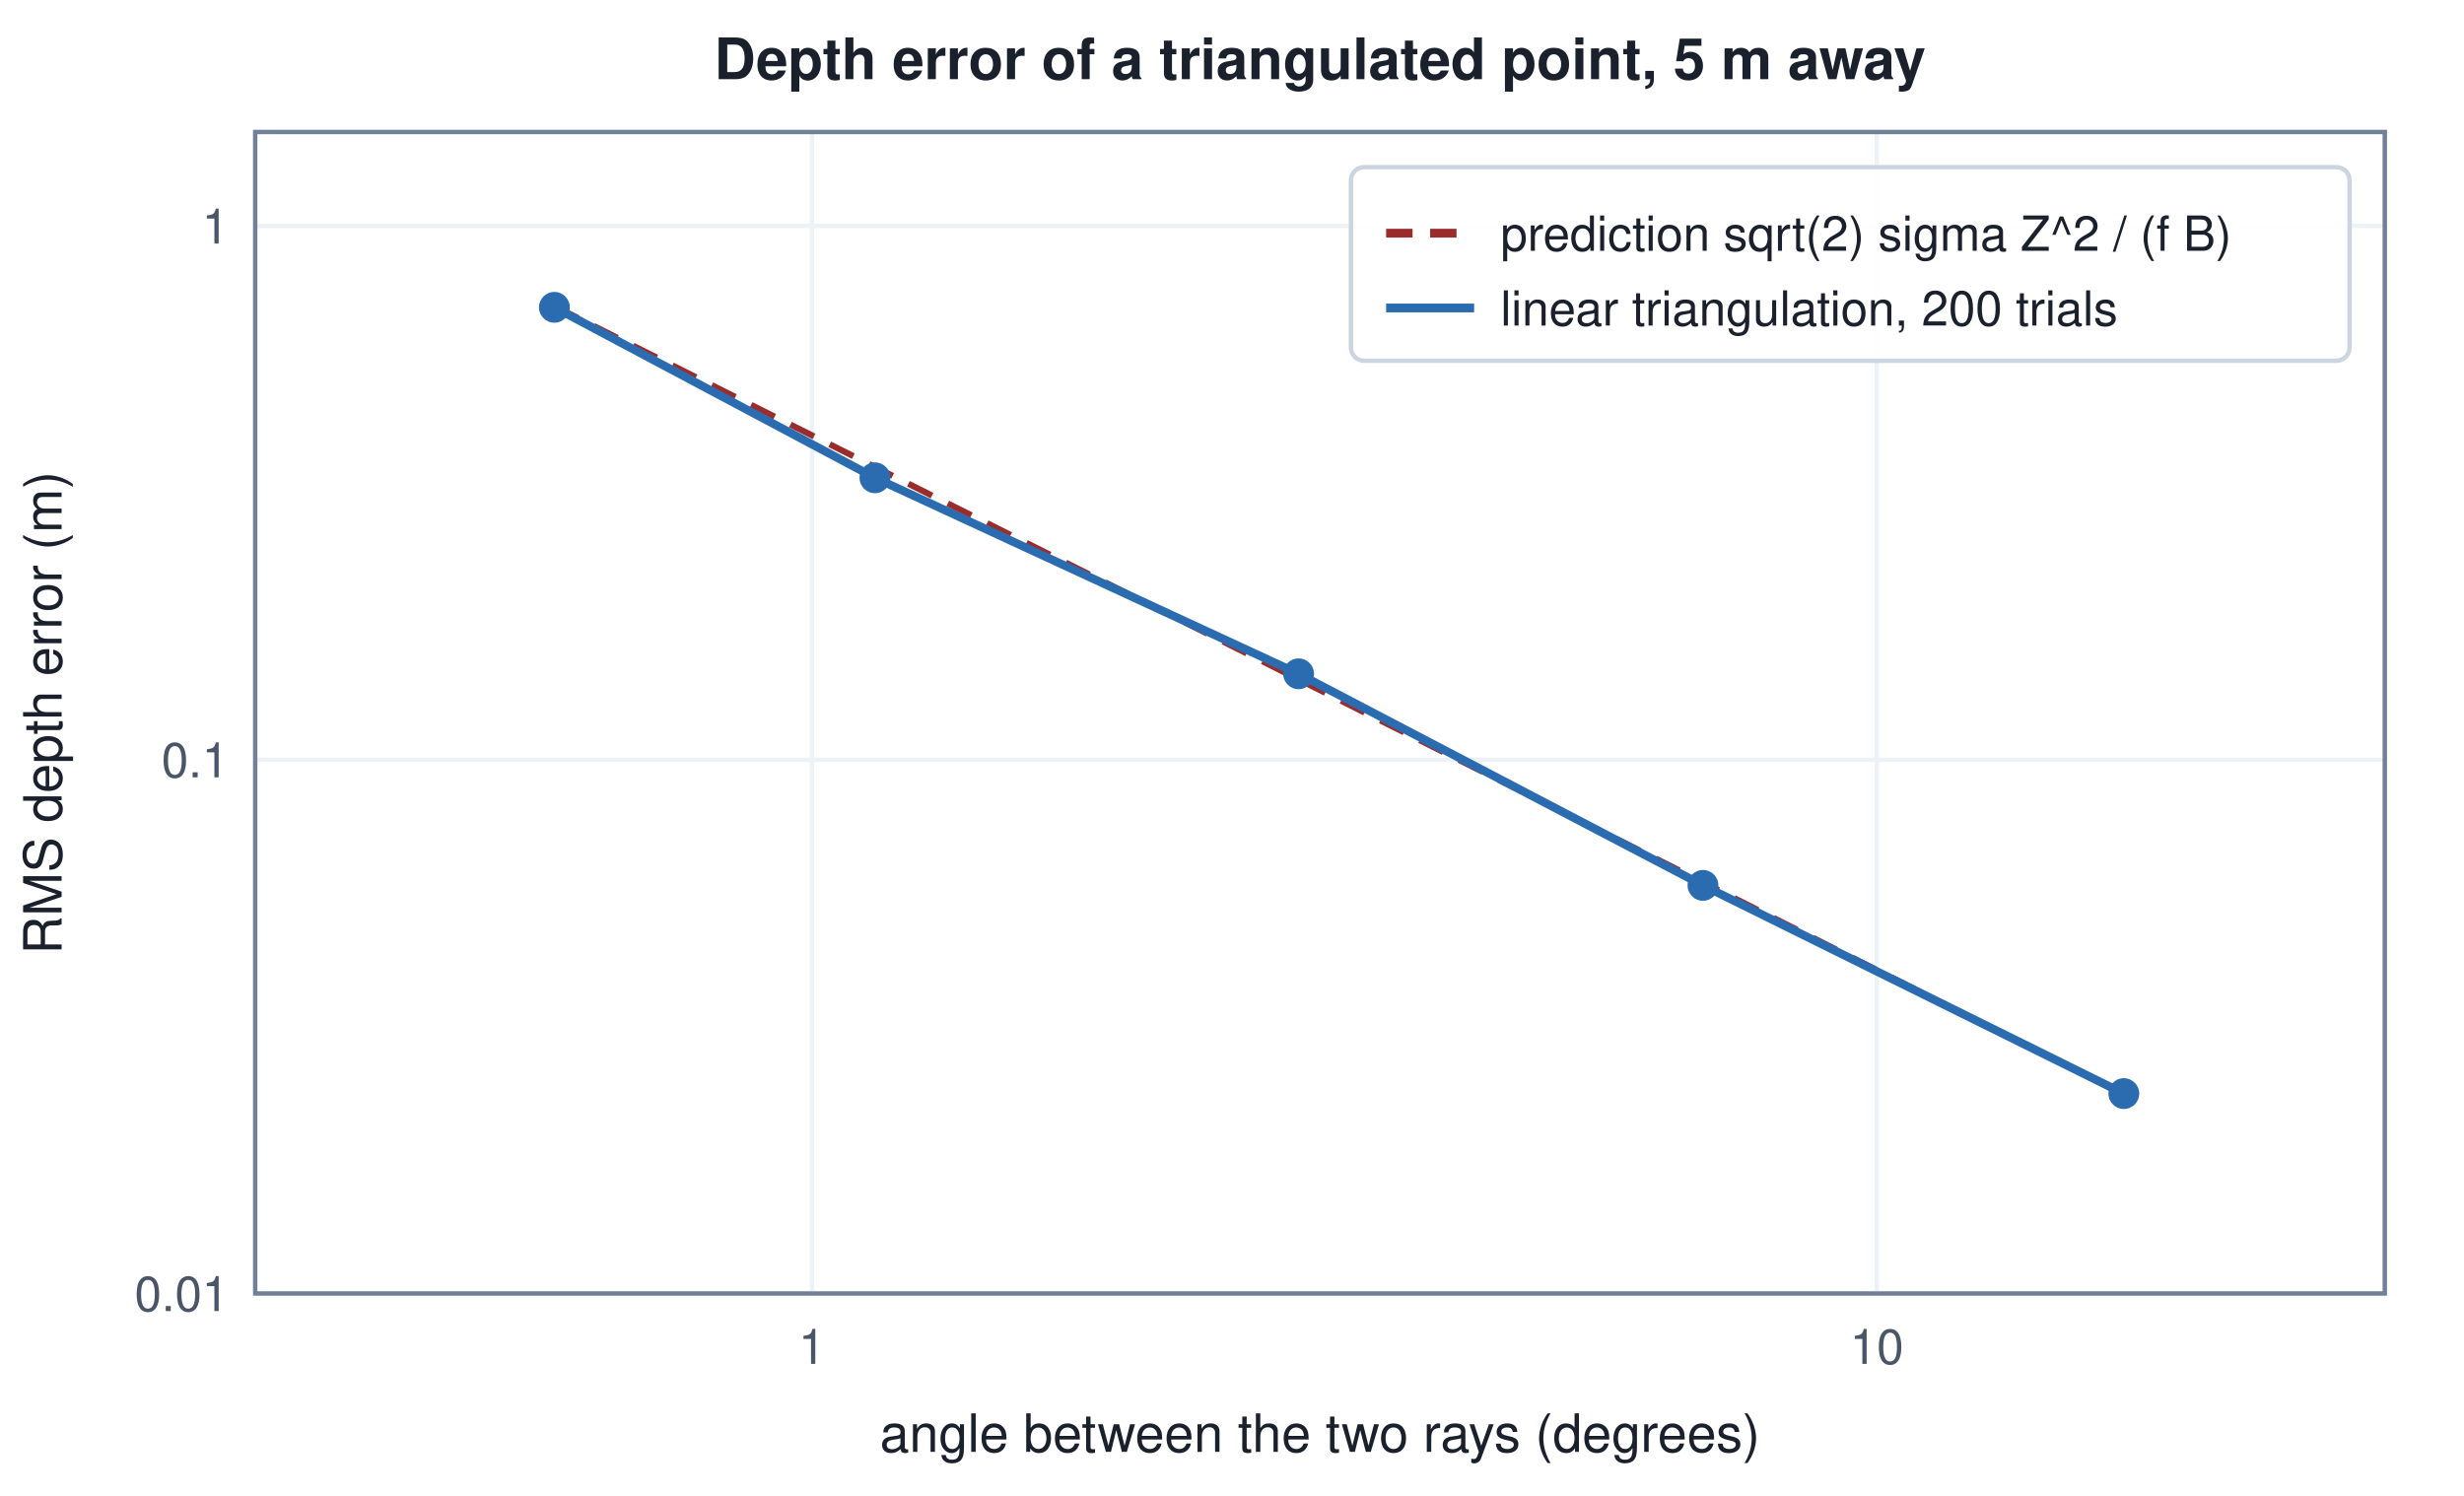
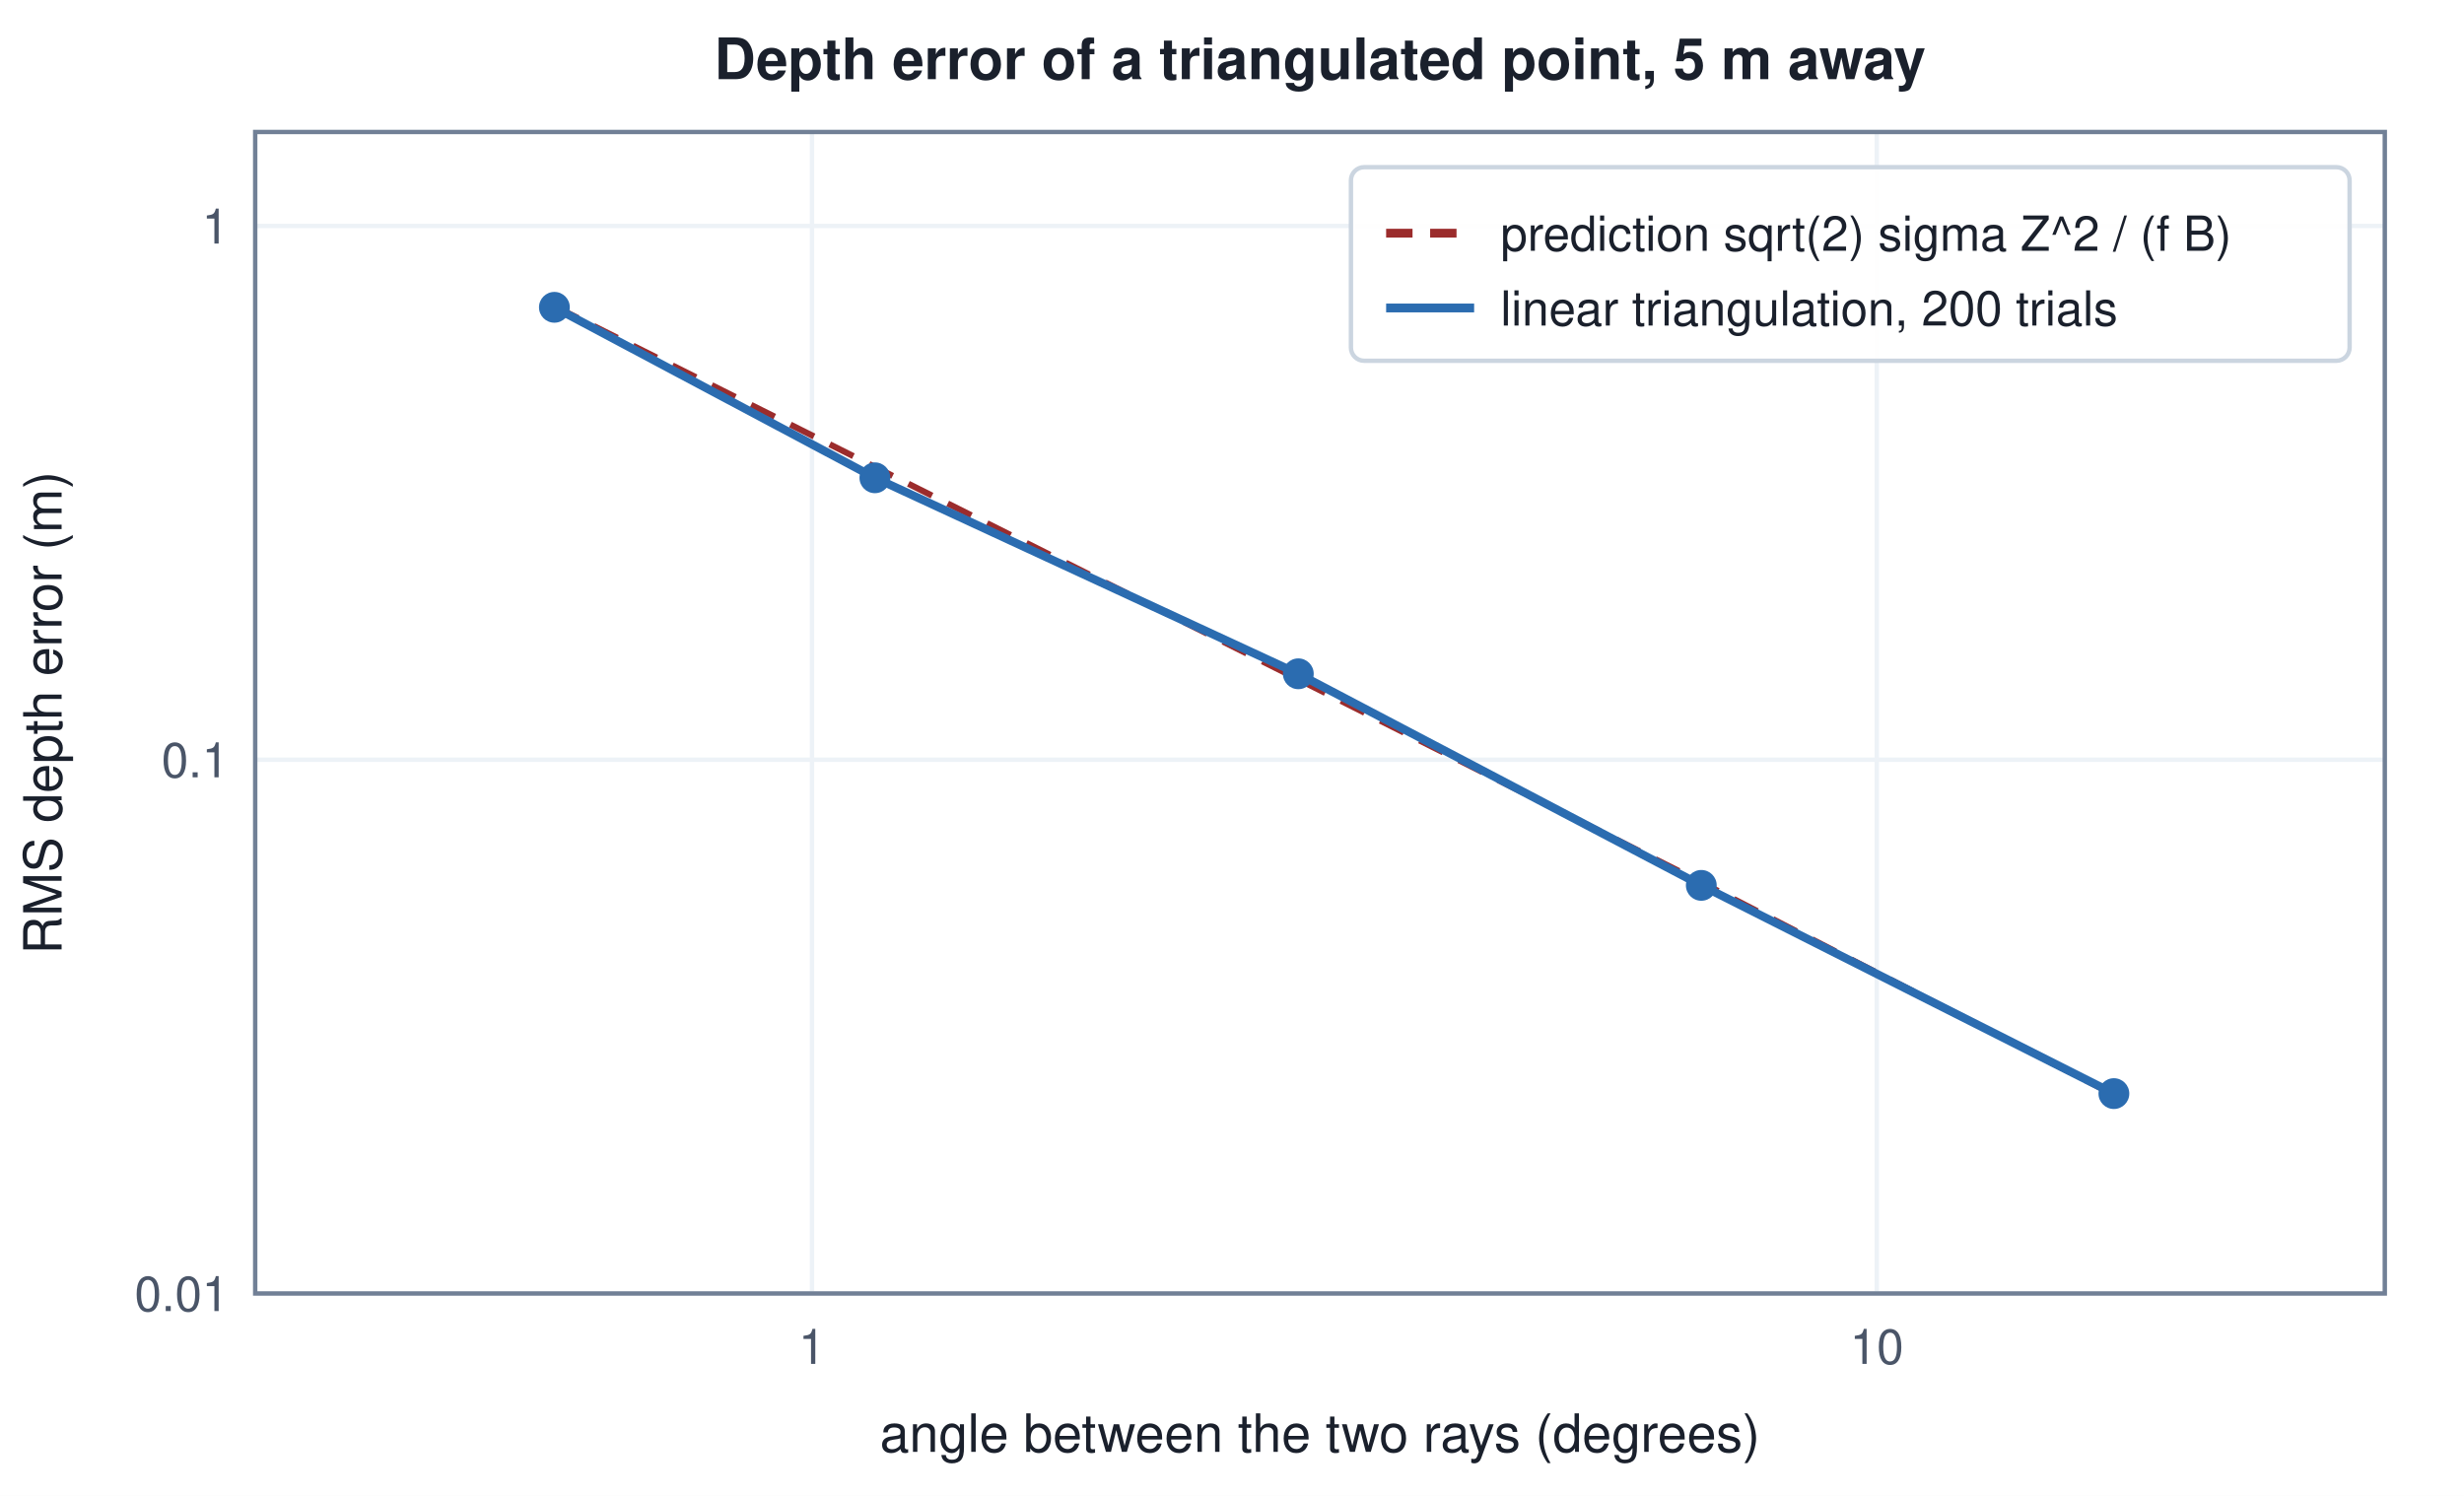
<svg xmlns="http://www.w3.org/2000/svg" viewBox="0 0 560 340" width="560" height="340">
  <defs>
    <marker id="arrow" viewBox="0 0 10 10" refX="9" refY="5" markerWidth="7" markerHeight="7" orient="auto-start-reverse">
      <path d="M0,0 L10,5 L0,10 z" fill="#4a5568" />
    </marker>
  </defs>
  <rect width="560" height="340" fill="#ffffff" />
  <line x1="184.54" y1="294" x2="184.54" y2="30" stroke="#edf2f7" />
  <text x="184.54" y="310" font-family="Helvetica, Arial, sans-serif" font-size="11" fill="#4a5568" text-anchor="middle">1</text>
  <line x1="426.54" y1="294" x2="426.54" y2="30" stroke="#edf2f7" />
  <text x="426.54" y="310" font-family="Helvetica, Arial, sans-serif" font-size="11" fill="#4a5568" text-anchor="middle">10</text>
  <line x1="58" y1="294" x2="542" y2="294" stroke="#edf2f7" />
  <text x="52" y="298" font-family="Helvetica, Arial, sans-serif" font-size="11" fill="#4a5568" text-anchor="end">0.01</text>
  <line x1="58" y1="172.68" x2="542" y2="172.68" stroke="#edf2f7" />
  <text x="52" y="176.68" font-family="Helvetica, Arial, sans-serif" font-size="11" fill="#4a5568" text-anchor="end">0.1</text>
  <line x1="58" y1="51.36" x2="542" y2="51.36" stroke="#edf2f7" />
  <text x="52" y="55.36" font-family="Helvetica, Arial, sans-serif" font-size="11" fill="#4a5568" text-anchor="end">1</text>
  <rect x="58" y="30" width="484" height="264" fill="none" stroke="#718096" />
  <clipPath id="plot">
    <rect x="58" y="30" width="484" height="264" />
  </clipPath>
  <g clip-path="url(#plot)">
-     <polyline fill="none" stroke="#9b2c2c" stroke-width="1.4" stroke-dasharray="6 4" points="126,69.62 198.85,106.14 295.13,154.42 387.04,200.55 482.69,248.83" />
-     <polyline fill="none" stroke="#2b6cb0" stroke-width="1.9" points="126,69.85 198.85,108.6 295.13,153.15 387.04,201.24 482.69,248.57" />
+     <polyline fill="none" stroke="#9b2c2c" stroke-width="1.4" stroke-dasharray="6 4" points="126,69.62 198.84,106.14 295.07,154.42 386.66,200.55 480.43,248.83" />
+     <polyline fill="none" stroke="#2b6cb0" stroke-width="1.9" points="126,69.85 198.84,108.6 295.07,153.15 386.66,201.24 480.43,248.57" />
    <circle cx="126" cy="69.85" r="3.5" fill="#2b6cb0" />
-     <circle cx="198.85" cy="108.6" r="3.5" fill="#2b6cb0" />
-     <circle cx="295.13" cy="153.15" r="3.5" fill="#2b6cb0" />
-     <circle cx="387.04" cy="201.24" r="3.5" fill="#2b6cb0" />
-     <circle cx="482.69" cy="248.57" r="3.5" fill="#2b6cb0" />
+     <circle cx="198.84" cy="108.6" r="3.5" fill="#2b6cb0" />
+     <circle cx="295.07" cy="153.15" r="3.5" fill="#2b6cb0" />
+     <circle cx="386.66" cy="201.24" r="3.5" fill="#2b6cb0" />
+     <circle cx="480.43" cy="248.57" r="3.5" fill="#2b6cb0" />
  </g>
  <text x="300" y="330" font-family="Helvetica, Arial, sans-serif" font-size="12" fill="#1a202c" text-anchor="middle">angle between the two rays (degrees)</text>
  <text x="14" y="162" font-family="Helvetica, Arial, sans-serif" font-size="12" fill="#1a202c" text-anchor="middle" transform="rotate(-90 14 162)">RMS depth error (m)</text>
  <text x="300" y="18" font-family="Helvetica, Arial, sans-serif" font-size="13" font-weight="bold" fill="#1a202c" text-anchor="middle">Depth error of a triangulated point, 5 m away</text>
  <rect x="307.03" y="38" width="226.97" height="44" rx="3" fill="#ffffff" fill-opacity="0.92" stroke="#cbd5e0" />
  <line x1="315.03" y1="53" x2="335.03" y2="53" stroke="#9b2c2c" stroke-width="2" stroke-dasharray="6 4" />
  <text x="341.03" y="57" font-family="Helvetica, Arial, sans-serif" font-size="11" fill="#1a202c">prediction sqrt(2) sigma Z^2 / (f B)</text>
  <line x1="315.03" y1="70" x2="335.03" y2="70" stroke="#2b6cb0" stroke-width="2" />
  <text x="341.03" y="74" font-family="Helvetica, Arial, sans-serif" font-size="11" fill="#1a202c">linear triangulation, 200 trials</text>
</svg>
